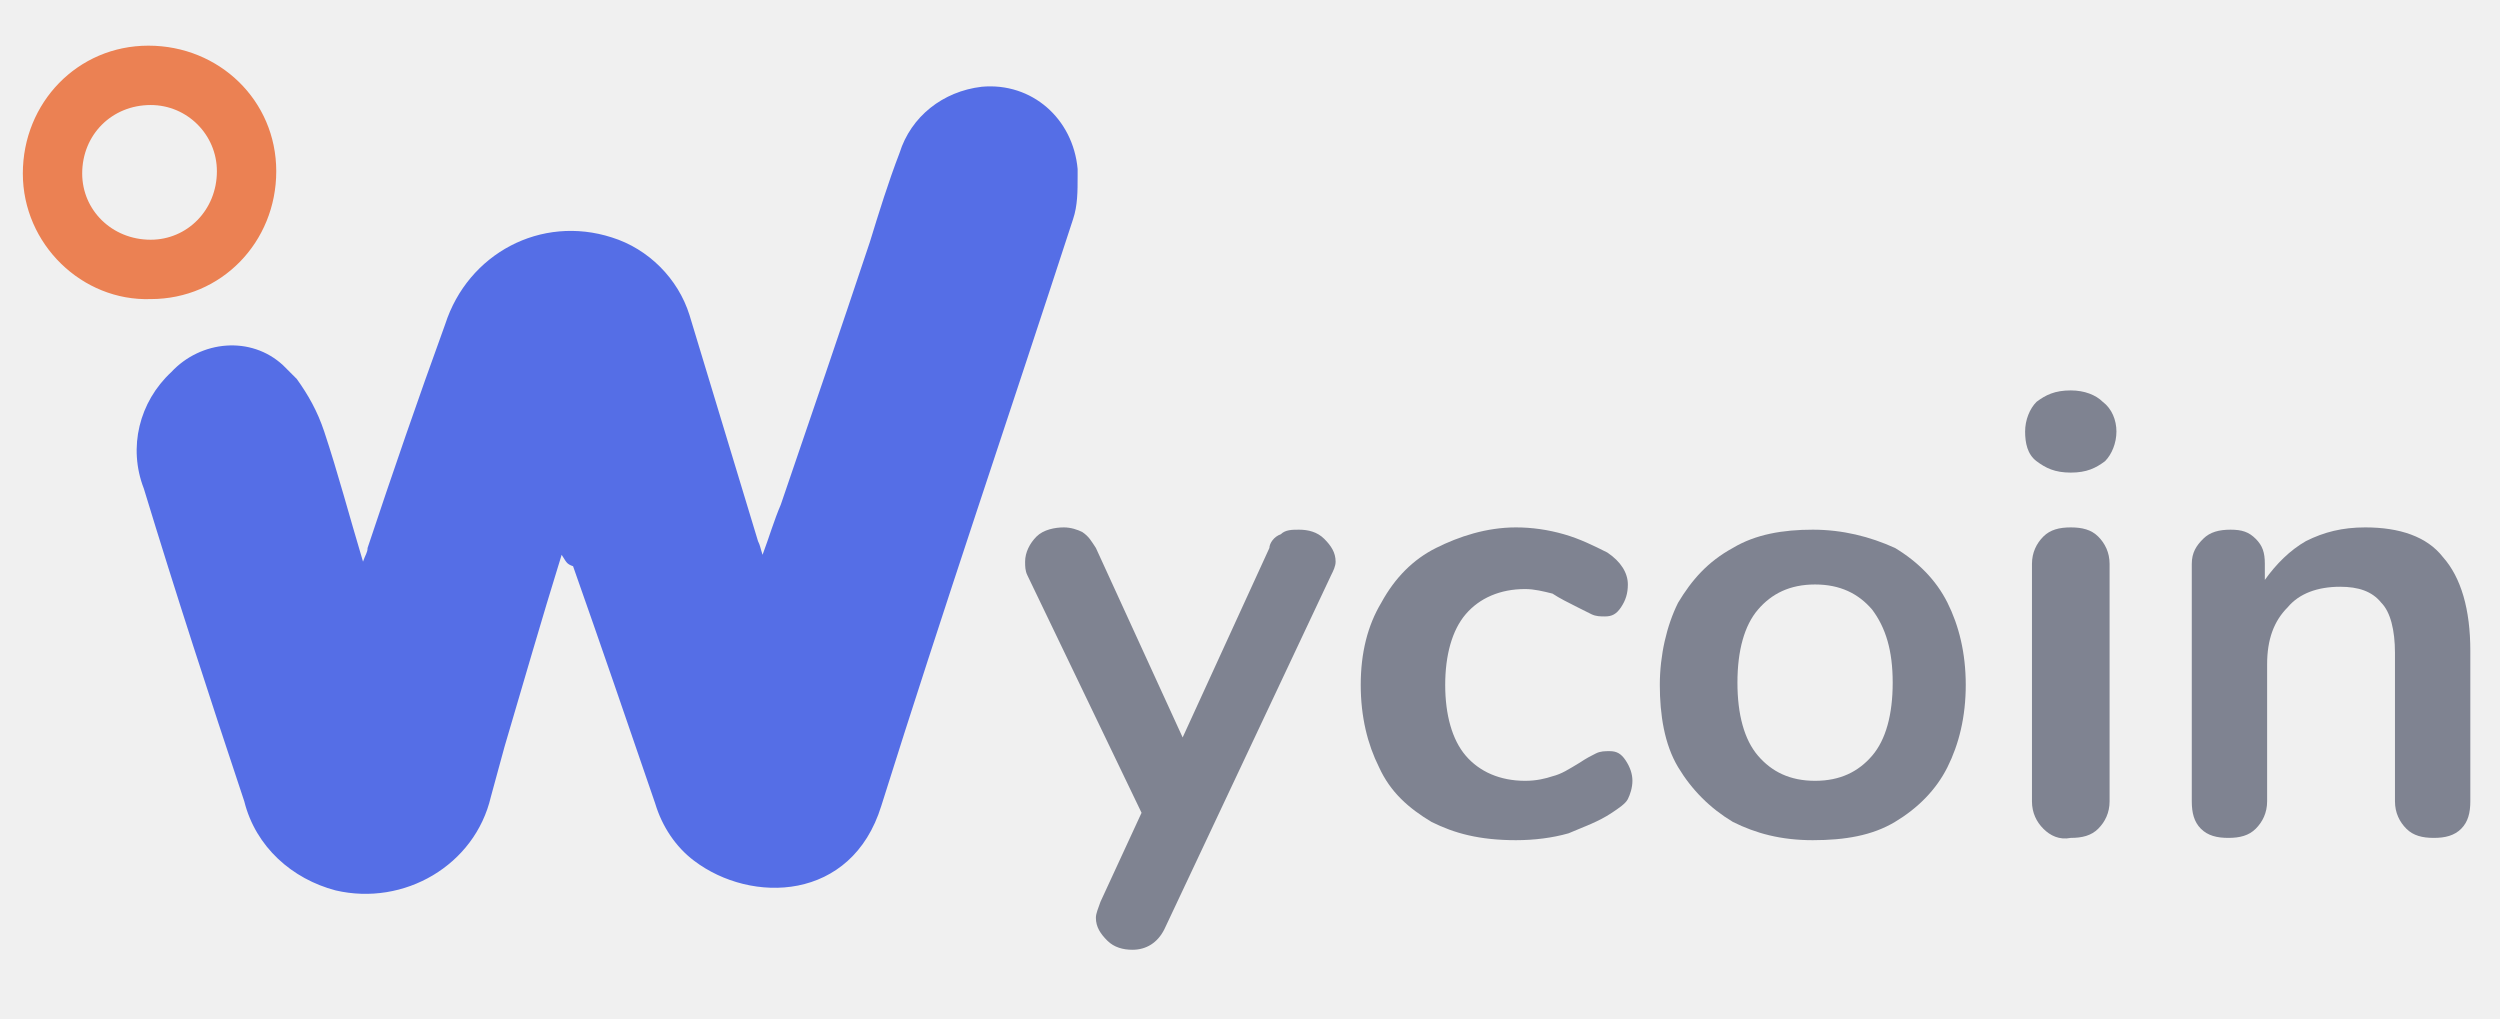
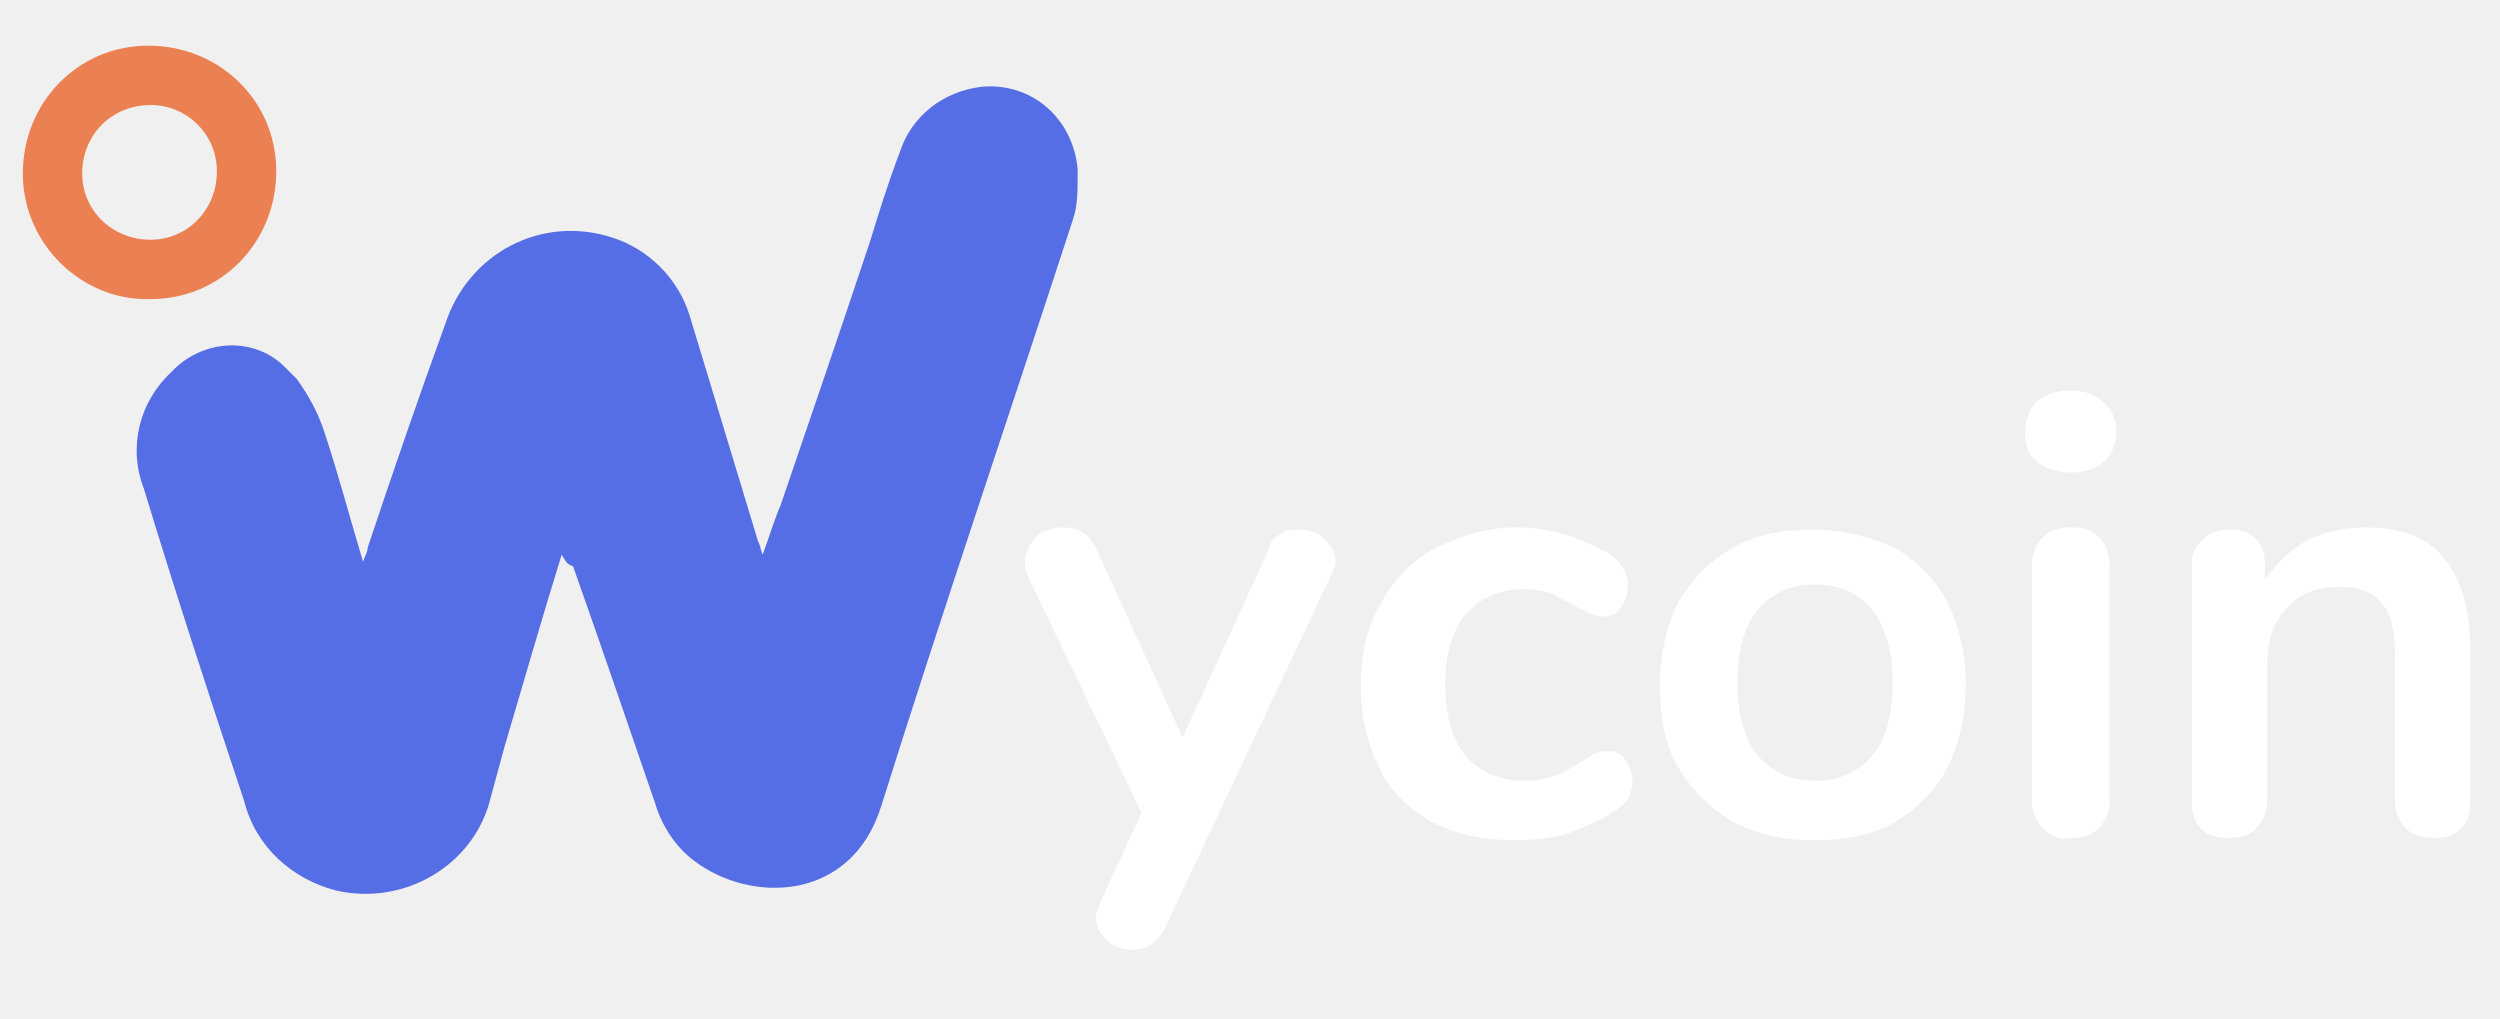
<svg xmlns="http://www.w3.org/2000/svg" version="1.1" id="Calque_1" x="0px" y="0px" viewBox="0 0 109.5 44.6" style="enable-background:new 0 0 109.5 44.6;" xml:space="preserve">
  <style type="text/css">
	.st0{fill:#556EE6;}
	.st1{fill:#EB8153;}
- 	.st2{fill:#7F8391;}
+ 	.st2{fill:#FFFFFF;}
</style>
  <path class="st0" d="M24.6,24.3c-0.9,2.9-1.7,5.7-2.5,8.4c-0.2,0.7-0.4,1.5-0.6,2.2c-0.7,3-3.8,4.8-6.8,4.1c-1.9-0.5-3.5-1.9-4-3.9  c-1.5-4.5-3-9.1-4.4-13.7c-0.7-1.8-0.2-3.8,1.2-5.1c1.3-1.4,3.5-1.6,4.9-0.3c0.2,0.2,0.4,0.4,0.6,0.6c0.5,0.7,0.9,1.4,1.2,2.3  c0.6,1.8,1.1,3.7,1.7,5.7c0.1-0.3,0.2-0.4,0.2-0.6c1.1-3.3,2.2-6.5,3.4-9.8c1-3.1,4.2-4.8,7.3-3.8c1.6,0.5,2.9,1.8,3.4,3.4  c1,3.3,2,6.6,3,9.9c0.1,0.2,0.1,0.3,0.2,0.6c0.3-0.8,0.5-1.5,0.8-2.2c1.3-3.8,2.6-7.6,3.9-11.5c0.4-1.3,0.8-2.6,1.3-3.9  C39.9,5.1,41.3,4,43,3.8c2.2-0.2,4,1.4,4.2,3.6c0,0.1,0,0.2,0,0.3c0,0.7,0,1.3-0.2,1.9c-2.8,8.6-5.7,17.1-8.4,25.7  c-1.3,4.2-5.7,4.3-8.2,2.4c-0.8-0.6-1.4-1.5-1.7-2.5c-1.2-3.5-2.4-7-3.6-10.4C24.8,24.7,24.8,24.6,24.6,24.3z" />
  <path class="st1" d="M6.5,2c3.1,0,5.6,2.4,5.6,5.5s-2.4,5.6-5.5,5.6C3.6,13.2,1,10.7,1,7.6l0,0C1,4.5,3.4,2,6.5,2L6.5,2z M3.6,7.6  c0,1.6,1.3,2.9,3,2.9c1.6,0,2.9-1.3,2.9-3c0-1.6-1.3-2.9-2.9-2.9C4.9,4.6,3.6,5.9,3.6,7.6C3.6,7.5,3.6,7.6,3.6,7.6z" />
  <path class="st2" d="M56.1,23.4c0.2-0.2,0.5-0.2,0.8-0.2c0.4,0,0.8,0.1,1.1,0.4s0.5,0.6,0.5,1c0,0.2-0.1,0.4-0.2,0.6L51,40.7  c-0.3,0.6-0.8,0.9-1.4,0.9c-0.4,0-0.8-0.1-1.1-0.4s-0.5-0.6-0.5-1c0-0.2,0.1-0.4,0.2-0.7l1.8-3.9l-5-10.4c-0.1-0.2-0.1-0.4-0.1-0.6  c0-0.4,0.2-0.8,0.5-1.1s0.8-0.4,1.2-0.4c0.3,0,0.6,0.1,0.8,0.2c0.3,0.2,0.4,0.4,0.6,0.7l3.8,8.3l3.8-8.3  C55.6,23.8,55.8,23.5,56.1,23.4z" />
  <path class="st2" d="M62.7,36c-1-0.6-1.8-1.3-2.3-2.4c-0.5-1-0.8-2.2-0.8-3.6s0.3-2.6,0.9-3.6c0.6-1.1,1.4-1.9,2.4-2.4  s2.2-0.9,3.5-0.9c0.7,0,1.4,0.1,2.1,0.3c0.7,0.2,1.3,0.5,1.9,0.8c0.6,0.4,0.9,0.9,0.9,1.4c0,0.4-0.1,0.7-0.3,1S70.6,27,70.3,27  c-0.2,0-0.4,0-0.6-0.1s-0.4-0.2-0.6-0.3c-0.4-0.2-0.8-0.4-1.1-0.6c-0.4-0.1-0.8-0.2-1.2-0.2c-1.1,0-2,0.4-2.6,1.1s-0.9,1.8-0.9,3.1  c0,1.3,0.3,2.4,0.9,3.1c0.6,0.7,1.5,1.1,2.6,1.1c0.5,0,0.9-0.1,1.2-0.2c0.4-0.1,0.7-0.3,1.2-0.6c0.3-0.2,0.5-0.3,0.7-0.4  s0.4-0.1,0.6-0.1c0.3,0,0.5,0.1,0.7,0.4s0.3,0.6,0.3,0.9c0,0.3-0.1,0.6-0.2,0.8s-0.4,0.4-0.7,0.6c-0.6,0.4-1.2,0.6-1.9,0.9  c-0.7,0.2-1.5,0.3-2.3,0.3C64.8,36.8,63.7,36.5,62.7,36z" />
  <path class="st2" d="M75.9,36c-1-0.6-1.8-1.4-2.4-2.4s-0.8-2.3-0.8-3.6s0.3-2.6,0.8-3.6c0.6-1,1.3-1.8,2.4-2.4  c1-0.6,2.2-0.8,3.5-0.8s2.5,0.3,3.6,0.8c1,0.6,1.8,1.4,2.3,2.4s0.8,2.2,0.8,3.6s-0.3,2.6-0.8,3.6S84,35.4,83,36  c-1,0.6-2.2,0.8-3.6,0.8S76.9,36.5,75.9,36z M82,33.1c0.6-0.7,0.9-1.8,0.9-3.2c0-1.4-0.3-2.4-0.9-3.2c-0.6-0.7-1.4-1.1-2.5-1.1  S77.6,26,77,26.7s-0.9,1.8-0.9,3.2c0,1.4,0.3,2.5,0.9,3.2s1.4,1.1,2.5,1.1S81.4,33.8,82,33.1z" />
  <path class="st2" d="M89.2,20.2c-0.4-0.3-0.5-0.8-0.5-1.3s0.2-1,0.5-1.3c0.4-0.3,0.8-0.5,1.5-0.5c0.6,0,1.1,0.2,1.4,0.5  c0.4,0.3,0.6,0.8,0.6,1.3s-0.2,1-0.5,1.3c-0.4,0.3-0.8,0.5-1.5,0.5S89.6,20.5,89.2,20.2z M89.5,36.3C89.2,36,89,35.6,89,35.1V24.7  c0-0.5,0.2-0.9,0.5-1.2c0.3-0.3,0.7-0.4,1.2-0.4s0.9,0.1,1.2,0.4c0.3,0.3,0.5,0.7,0.5,1.2v10.4c0,0.5-0.2,0.9-0.5,1.2  s-0.7,0.4-1.2,0.4C90.2,36.8,89.8,36.6,89.5,36.3z" />
  <path class="st2" d="M107,24.4c0.8,0.9,1.2,2.3,1.2,4.1v6.6c0,0.5-0.1,0.9-0.4,1.2s-0.7,0.4-1.2,0.4s-0.9-0.1-1.2-0.4  c-0.3-0.3-0.5-0.7-0.5-1.2v-6.5c0-1-0.2-1.8-0.6-2.2c-0.4-0.5-1-0.7-1.8-0.7c-1,0-1.8,0.3-2.3,0.9c-0.6,0.6-0.9,1.4-0.9,2.5v6  c0,0.5-0.2,0.9-0.5,1.2s-0.7,0.4-1.2,0.4s-0.9-0.1-1.2-0.4C96.1,36,96,35.6,96,35.1V24.7c0-0.5,0.2-0.8,0.5-1.1  c0.3-0.3,0.7-0.4,1.2-0.4s0.8,0.1,1.1,0.4c0.3,0.3,0.4,0.6,0.4,1.1v0.7c0.5-0.7,1.1-1.3,1.8-1.7c0.8-0.4,1.6-0.6,2.6-0.6  C105.1,23.1,106.3,23.5,107,24.4z" />
</svg>
